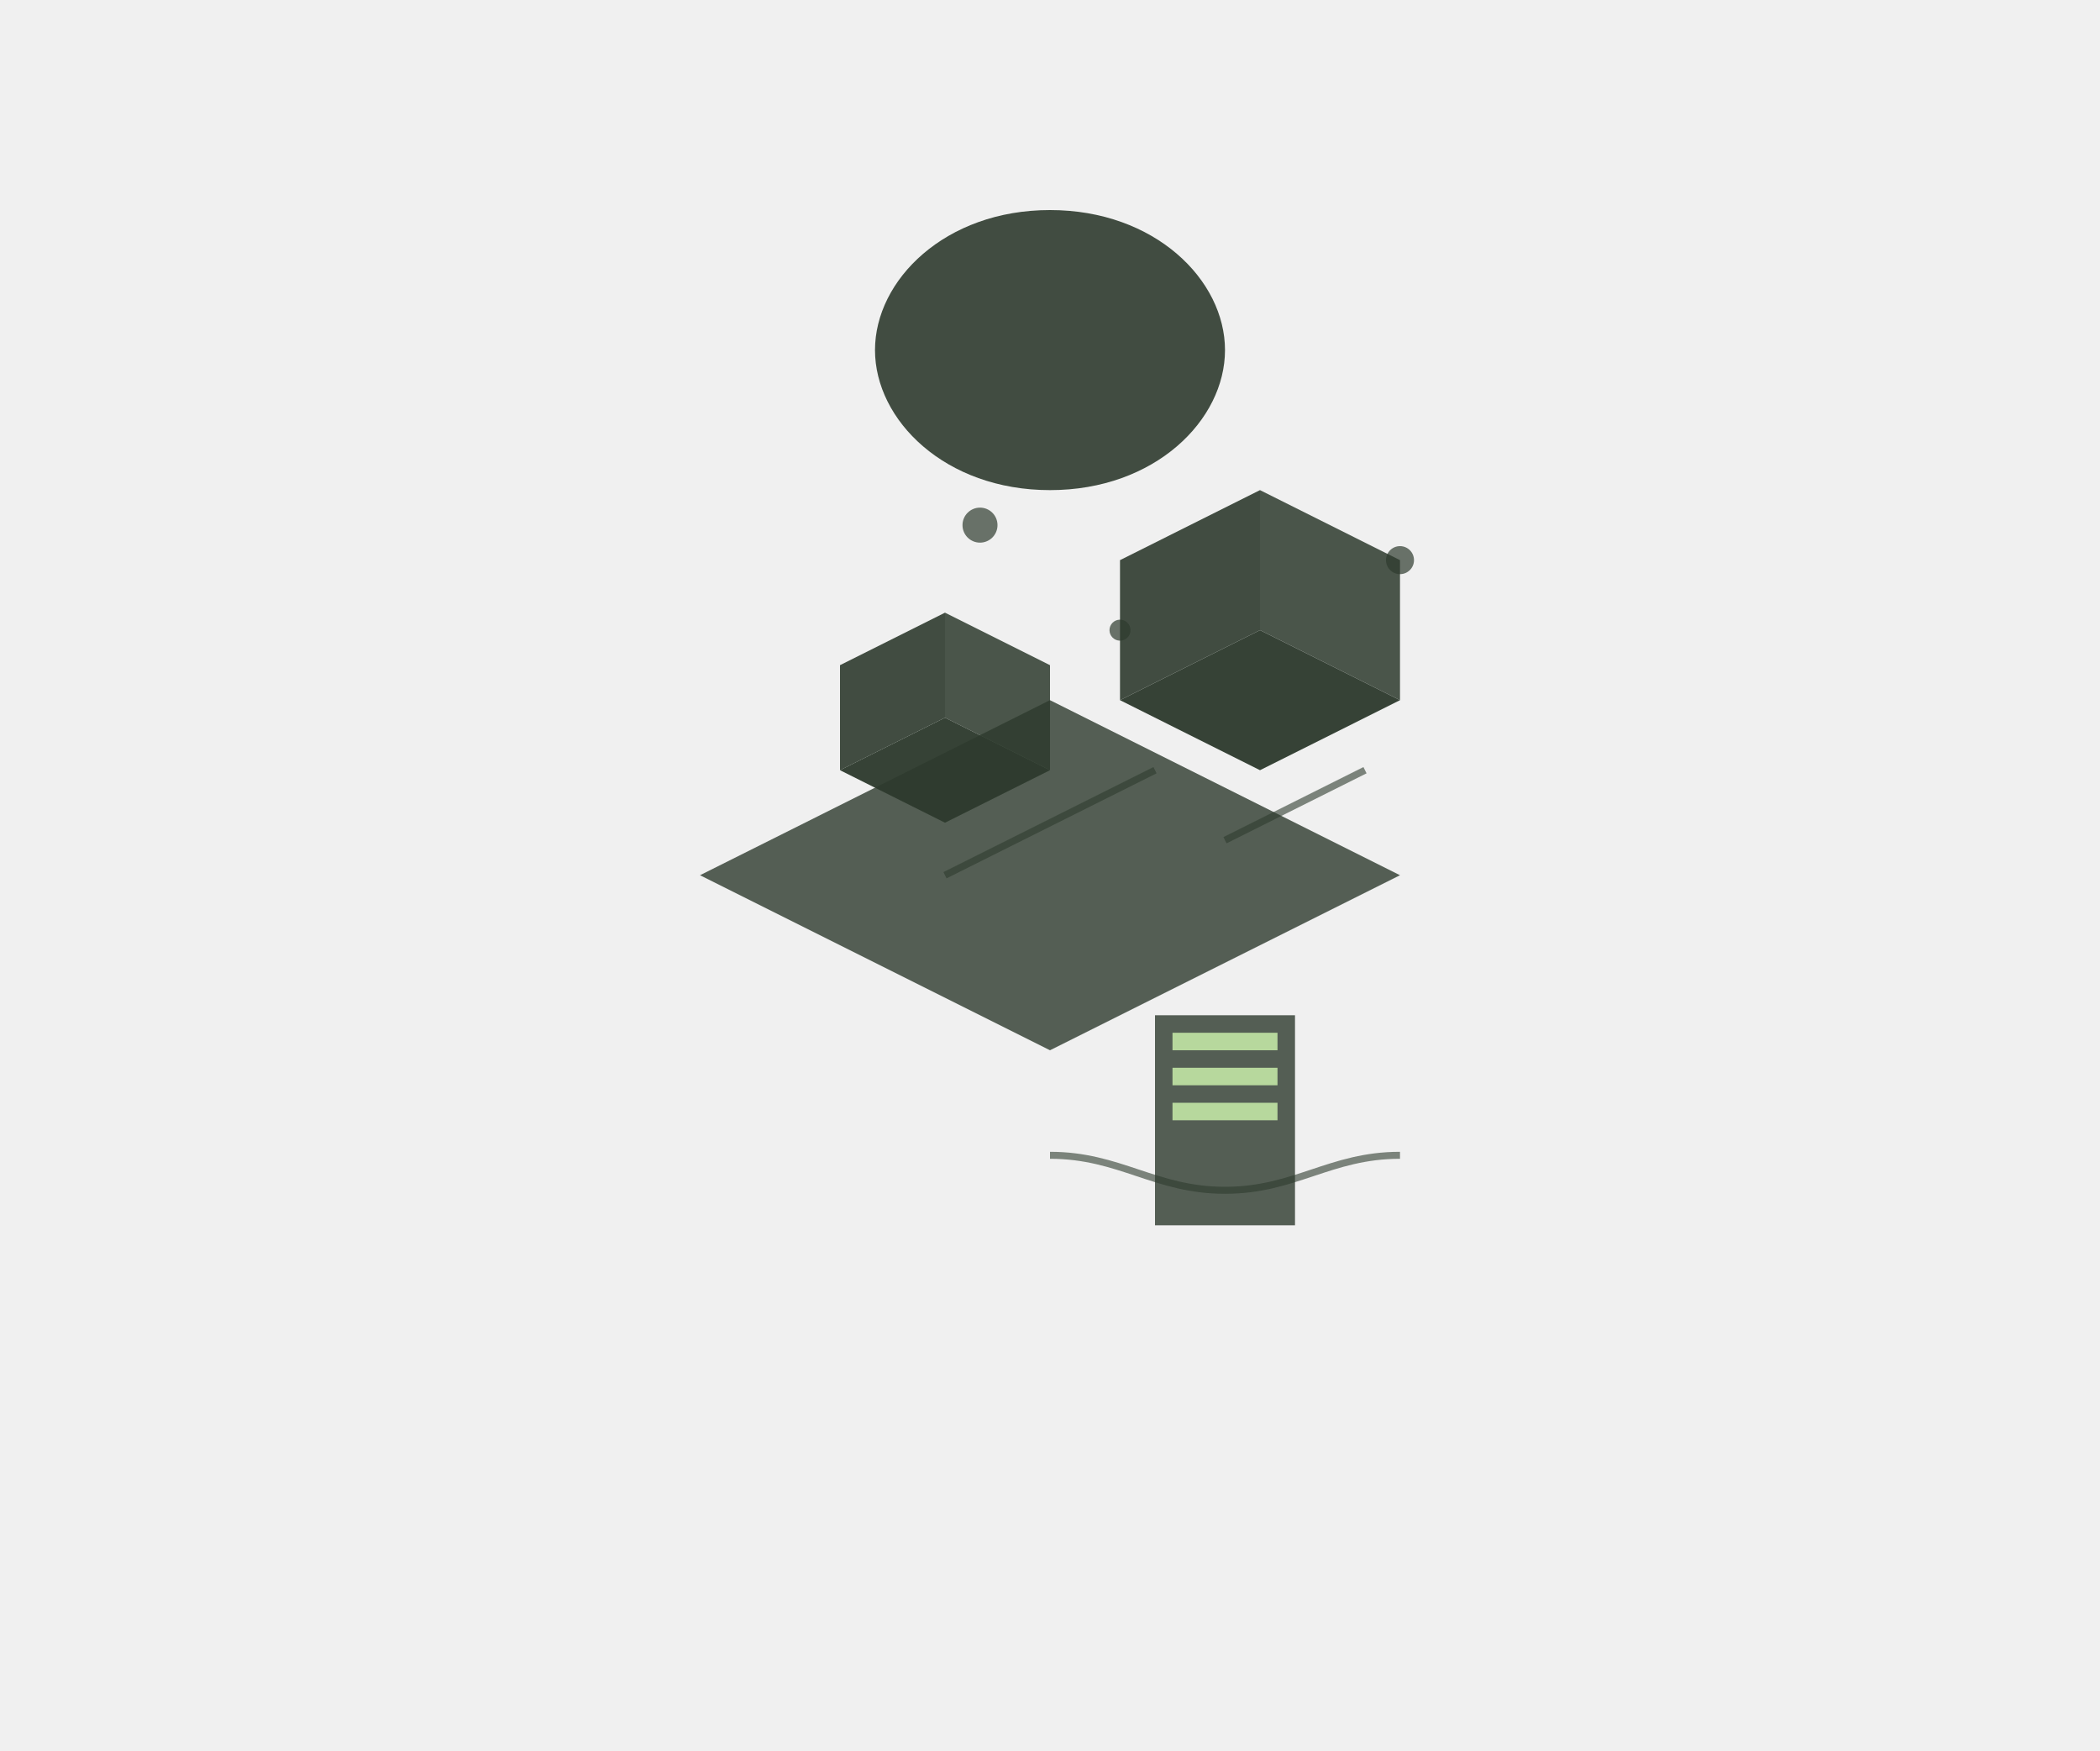
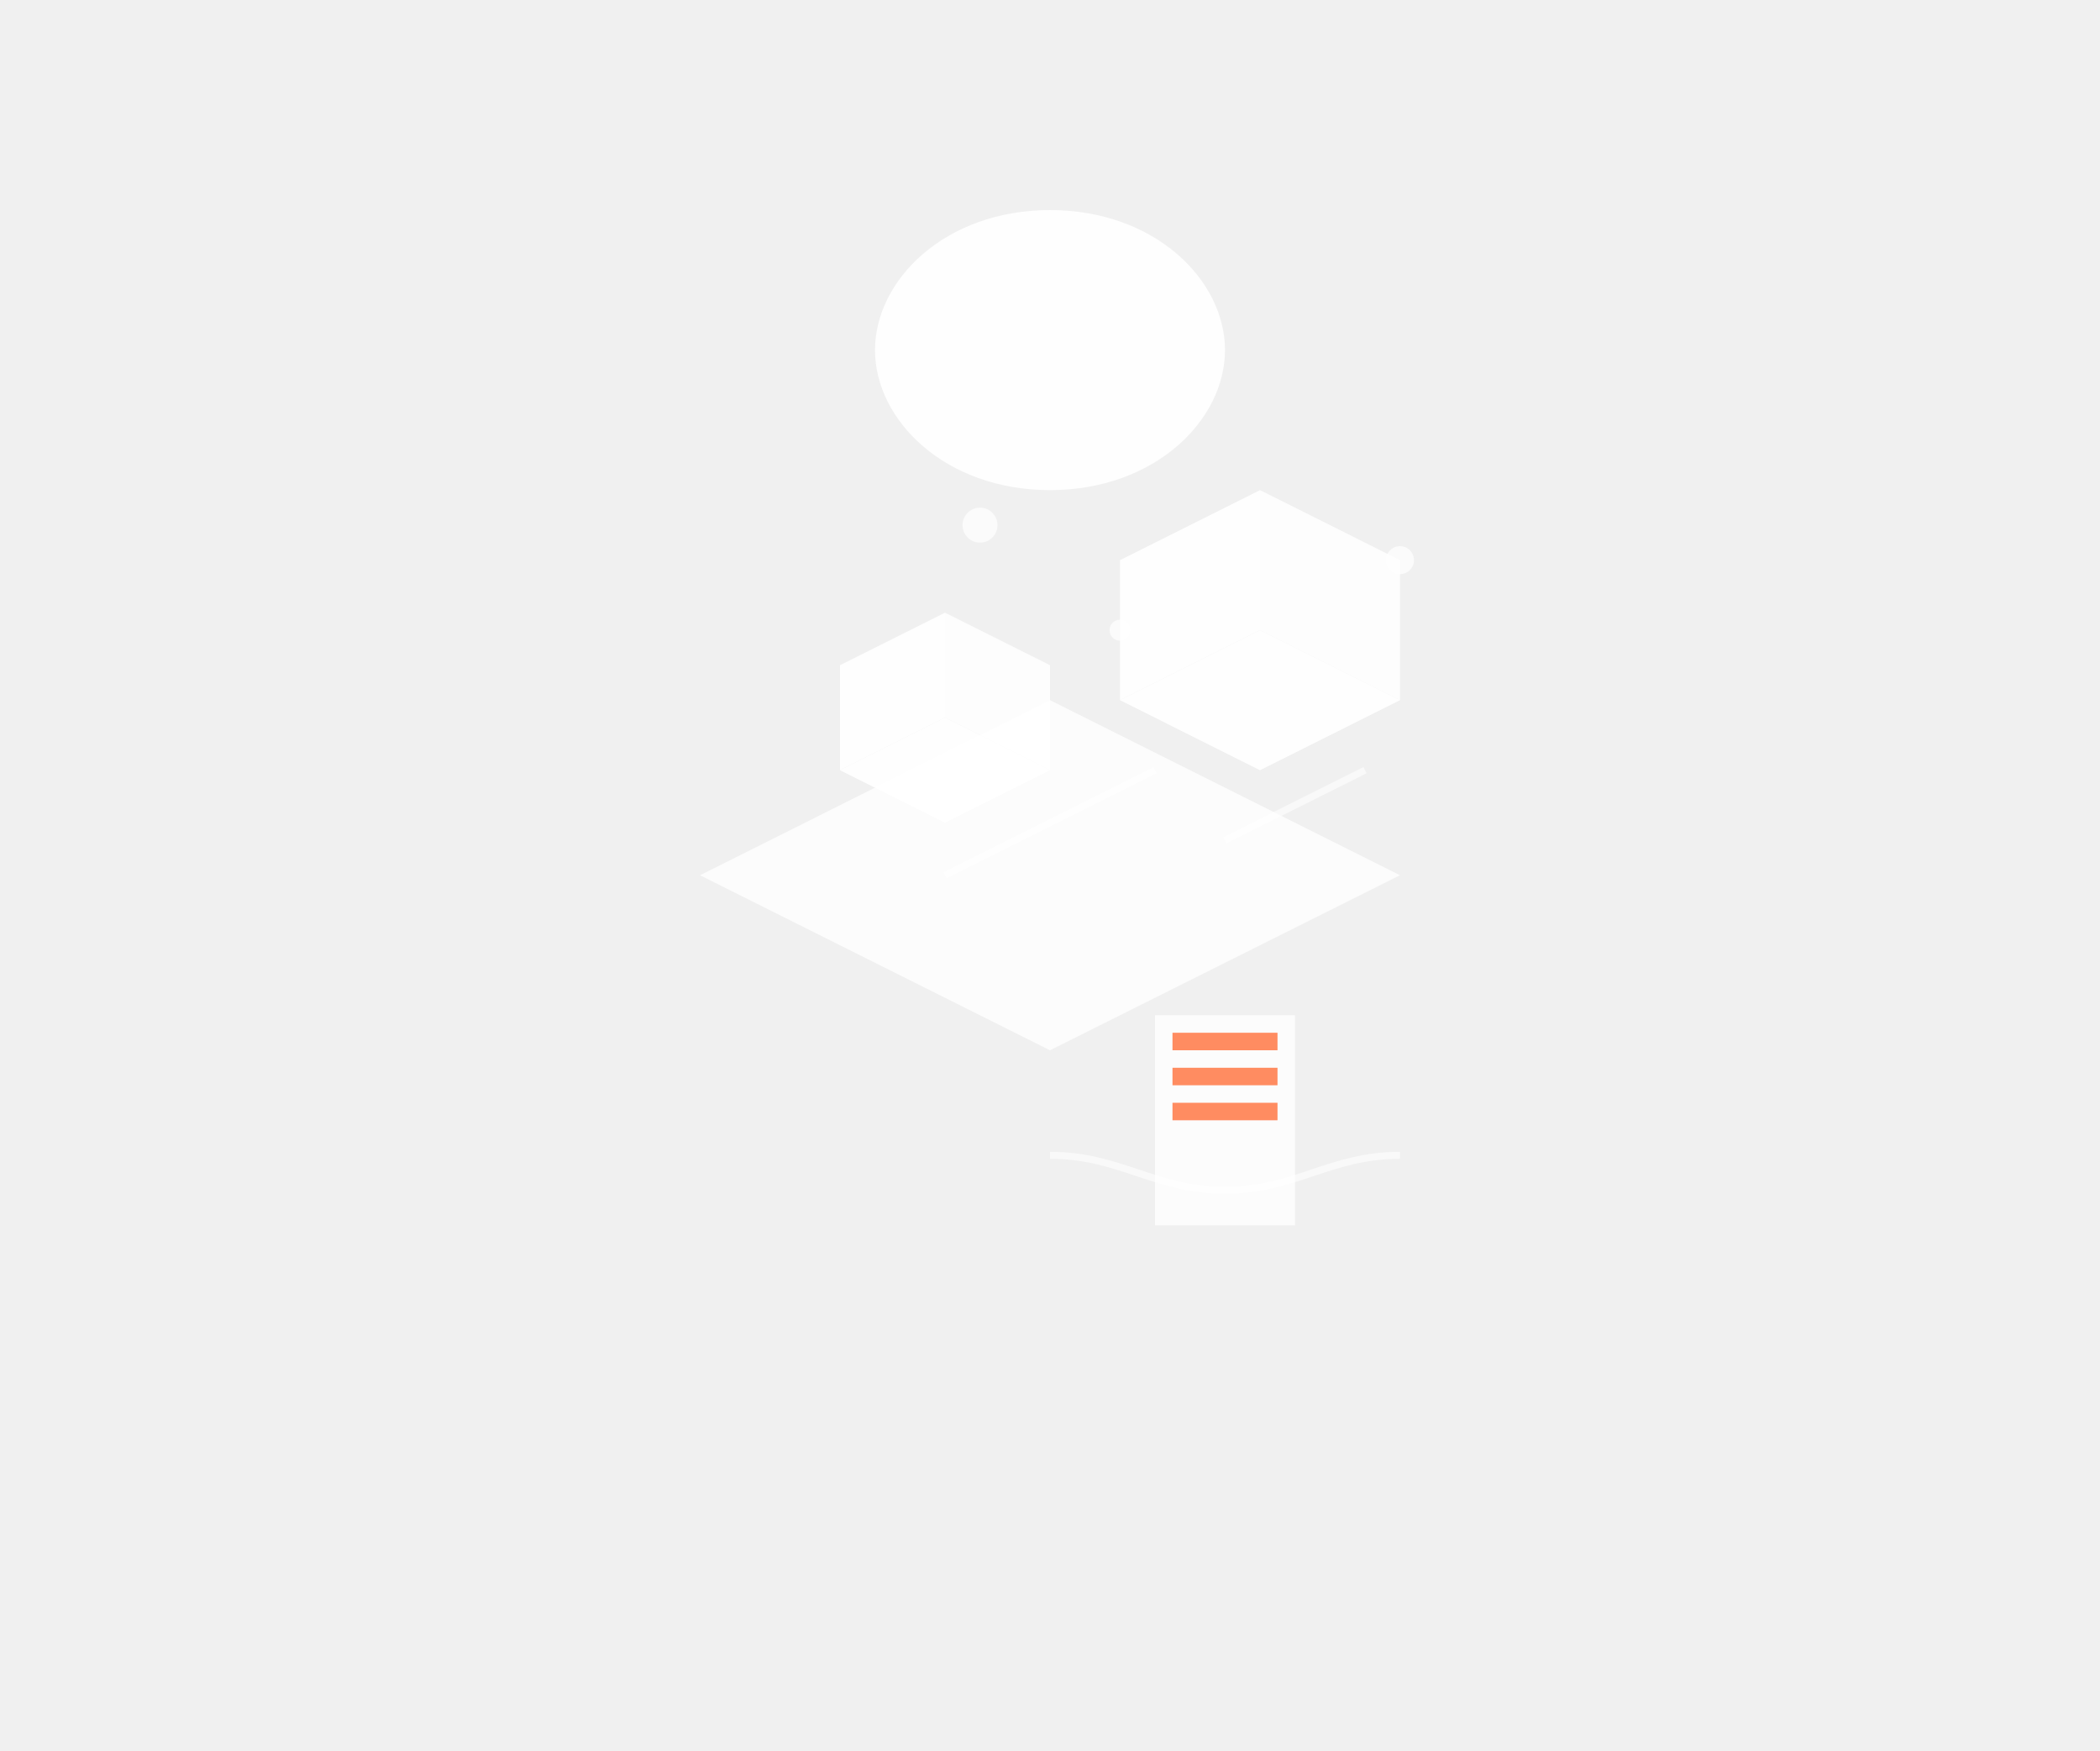
<svg xmlns="http://www.w3.org/2000/svg" width="600" height="500" viewBox="0 0 600 500" fill="none">
-   <path d="M250,100 C250,80 270,60 300,60 C330,60 350,80 350,100 C350,120 330,140 300,140 C270,140 250,120 250,100" fill="#2d3a2d" opacity="0.9" />
+   <path d="M250,100 C250,80 270,60 300,60 C330,60 350,80 350,100 C350,120 330,140 300,140 C270,140 250,120 250,100" fill="#ffffff" opacity="0.9" />
  <g transform="translate(300,250)">
-     <path d="M0,-50 L100,0 L0,50 L-100,0 Z" fill="#2d3a2d" opacity="0.8" />
+     <path d="M0,-50 L100,0 L0,50 L-100,0 Z" fill="#ffffff" opacity="0.8" />
    <g transform="translate(-60,-30)">
-       <path d="M0,0 L30,-15 L30,-45 L0,-30 Z" fill="#2d3a2d" opacity="0.9" />
-       <path d="M30,-15 L60,0 L60,-30 L30,-45 Z" fill="#2d3a2d" opacity="0.85" />
-       <path d="M0,0 L30,15 L60,0 L30,-15 Z" fill="#2d3a2d" opacity="0.95" />
+       <path d="M0,0 L30,-15 L30,-45 L0,-30 Z" fill="#ffffff" opacity="0.9" />
+       <path d="M30,-15 L60,0 L60,-30 L30,-45 Z" fill="#ffffff" opacity="0.85" />
+       <path d="M0,0 L30,15 L60,0 L30,-15 Z" fill="#ffffff" opacity="0.95" />
    </g>
    <g transform="translate(20,-50)">
-       <path d="M0,0 L40,-20 L40,-60 L0,-40 Z" fill="#2d3a2d" opacity="0.9" />
-       <path d="M40,-20 L80,0 L80,-40 L40,-60 Z" fill="#2d3a2d" opacity="0.85" />
-       <path d="M0,0 L40,20 L80,0 L40,-20 Z" fill="#2d3a2d" opacity="0.95" />
+       <path d="M0,0 L40,-20 L40,-60 L0,-40 Z" fill="#ffffff" opacity="0.9" />
+       <path d="M40,-20 L80,0 L80,-40 L40,-60 Z" fill="#ffffff" opacity="0.85" />
+       <path d="M0,0 L40,20 L80,0 L40,-20 Z" fill="#ffffff" opacity="0.95" />
    </g>
-     <path d="M-30,0 L30,-30 M50,-10 L90,-30" stroke="#2d3a2d" stroke-width="2" opacity="0.6" />
+     <path d="M-30,0 L30,-30 M50,-10 L90,-30" stroke="#ffffff" stroke-width="2" opacity="0.6" />
  </g>
  <g transform="translate(350,300)">
    <g transform="translate(-20,-10)">
-       <rect x="0" y="0" width="40" height="60" fill="#2d3a2d" opacity="0.8" />
-       <rect x="5" y="5" width="30" height="5" fill="#c2e6a5" opacity="0.9" />
-       <rect x="5" y="15" width="30" height="5" fill="#c2e6a5" opacity="0.9" />
-       <rect x="5" y="25" width="30" height="5" fill="#c2e6a5" opacity="0.9" />
+       <rect x="0" y="0" width="40" height="60" fill="#ffffff" opacity="0.8" />
+       <rect x="5" y="5" width="30" height="5" fill="#ff7f50" opacity="0.9" />
+       <rect x="5" y="15" width="30" height="5" fill="#ff7f50" opacity="0.9" />
+       <rect x="5" y="25" width="30" height="5" fill="#ff7f50" opacity="0.9" />
    </g>
-     <path d="M-50,30 C-30,30 -20,40 0,40 C20,40 30,30 50,30" stroke="#2d3a2d" stroke-width="2" opacity="0.6" fill="none" />
+     <path d="M-50,30 C-30,30 -20,40 0,40 C20,40 30,30 50,30" stroke="#ffffff" stroke-width="2" opacity="0.6" fill="none" />
  </g>
-   <circle cx="280" cy="150" r="5" fill="#2d3a2d" opacity="0.7" />
-   <circle cx="320" cy="180" r="3" fill="#2d3a2d" opacity="0.7" />
-   <circle cx="400" cy="160" r="4" fill="#2d3a2d" opacity="0.7" />
+   <circle cx="280" cy="150" r="5" fill="#ffffff" opacity="0.7" />
+   <circle cx="320" cy="180" r="3" fill="#ffffff" opacity="0.7" />
+   <circle cx="400" cy="160" r="4" fill="#ffffff" opacity="0.7" />
</svg>
